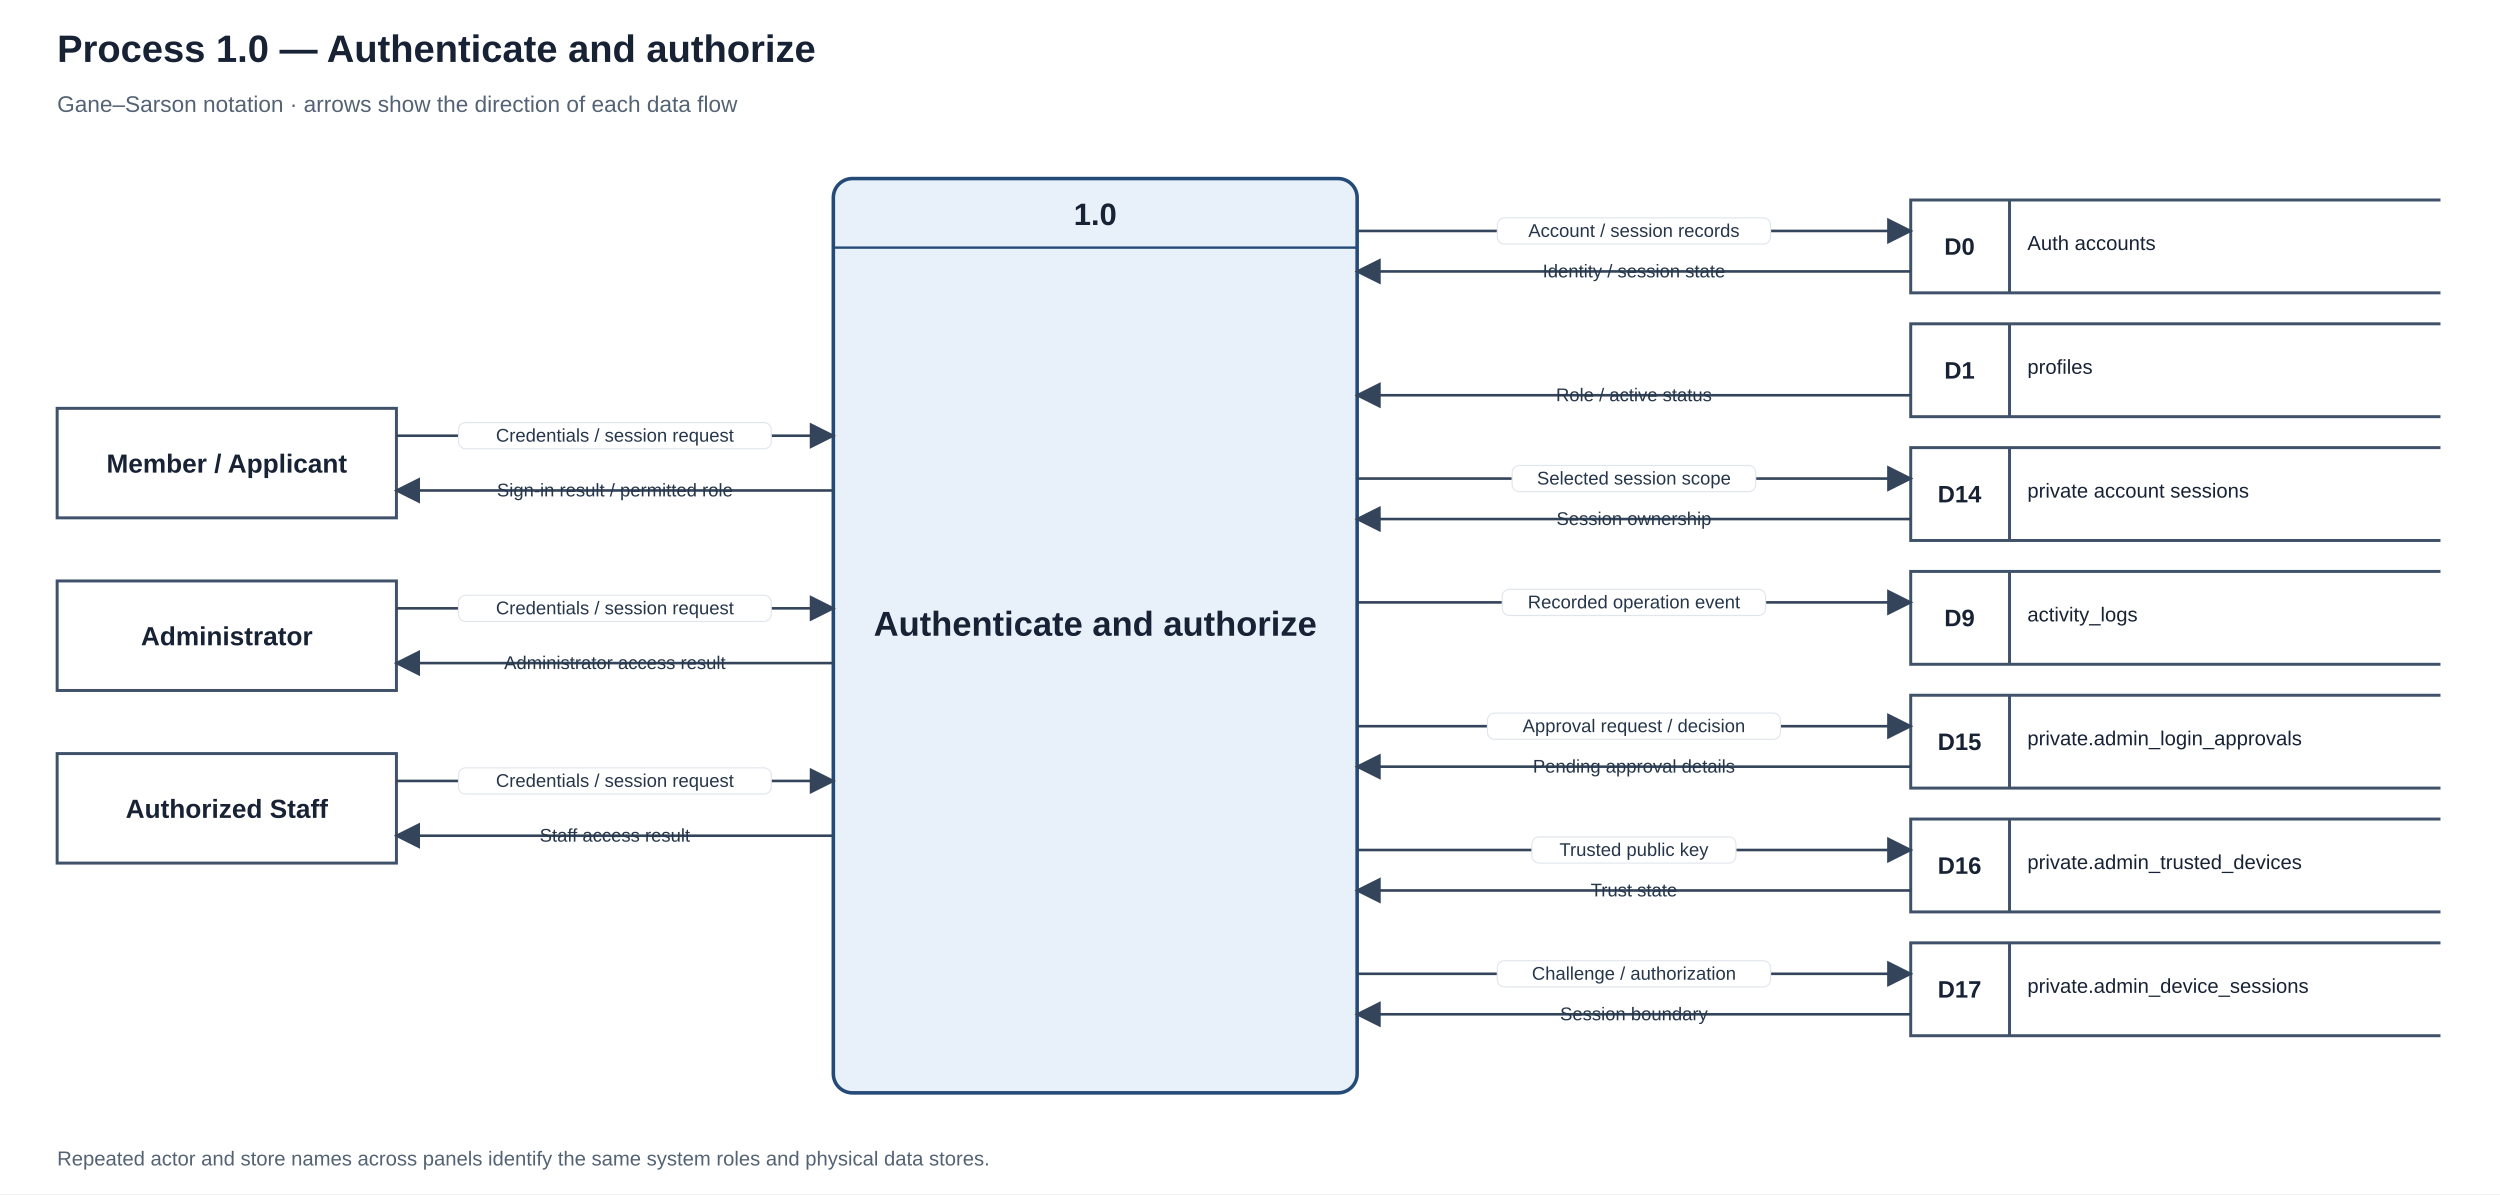
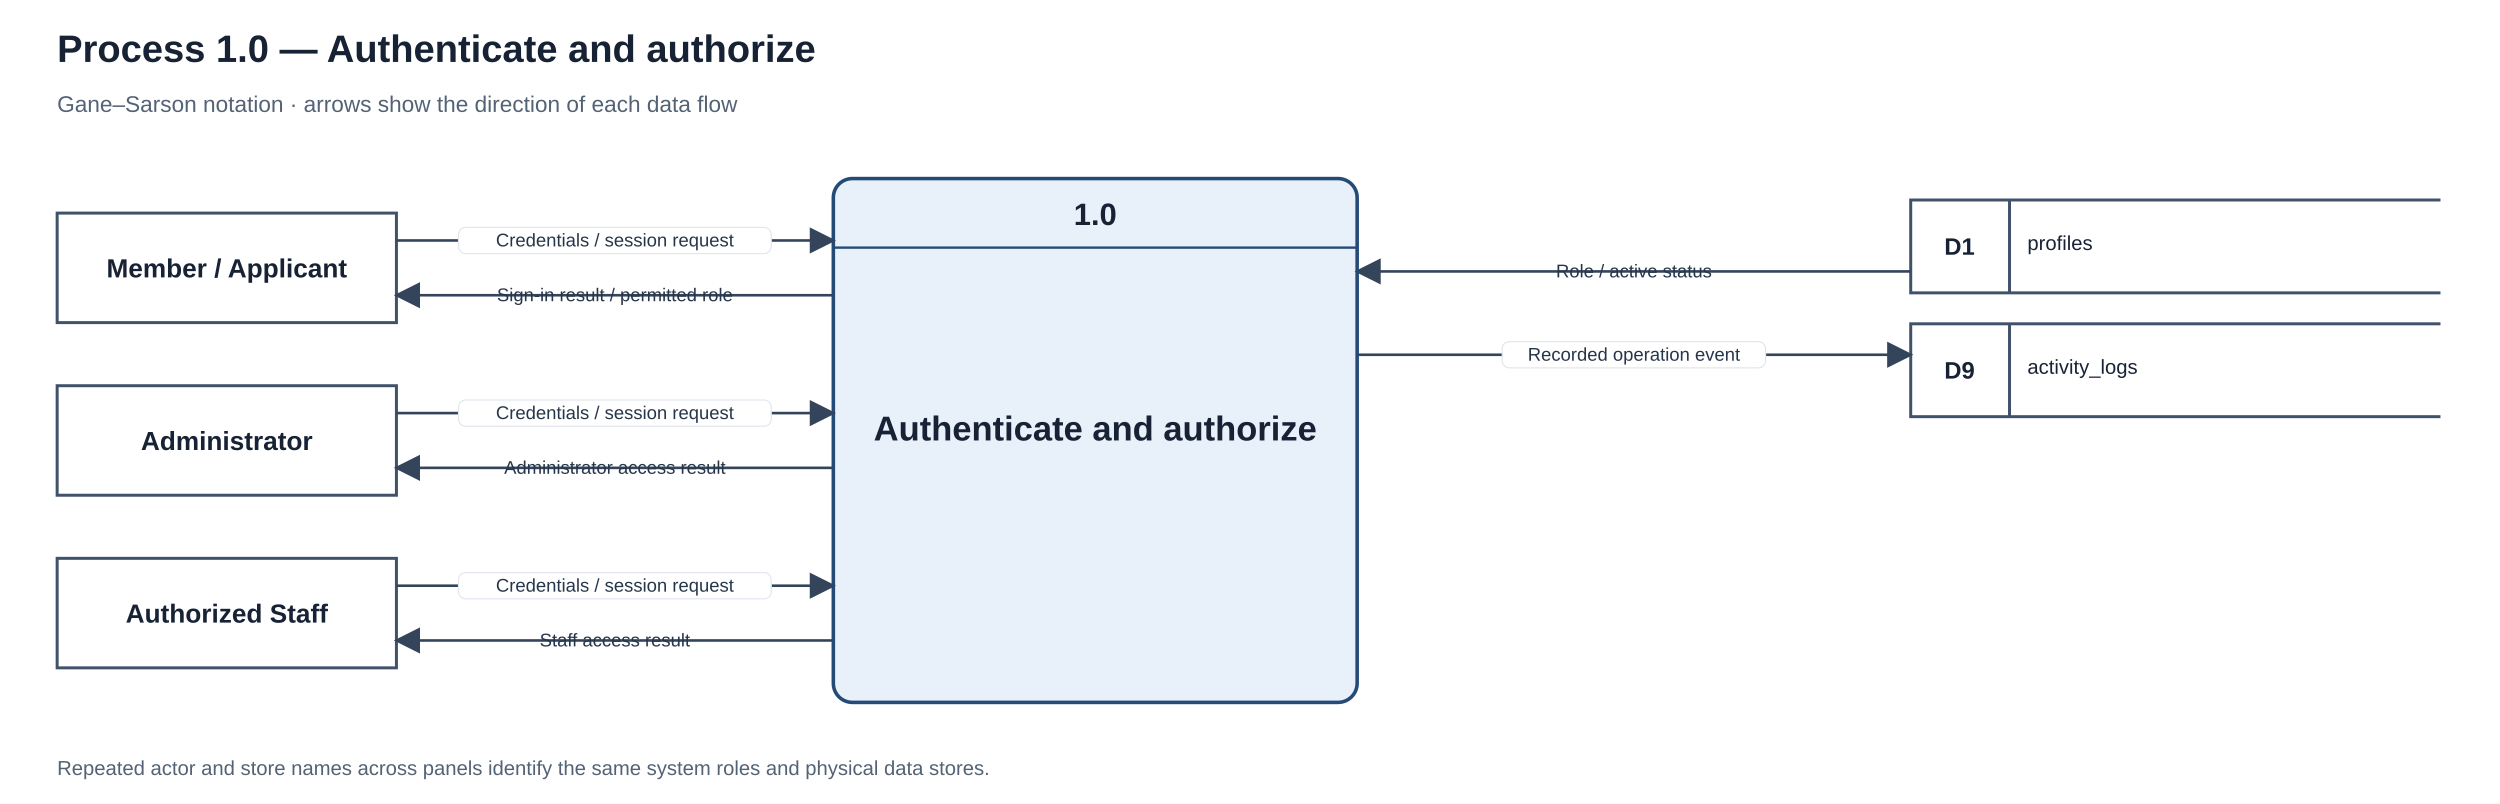
- <svg xmlns="http://www.w3.org/2000/svg" width="2100" height="1003" viewBox="0 0 2100 1003" role="img" aria-labelledby="title desc">
+ <svg xmlns="http://www.w3.org/2000/svg" width="2100" height="675" viewBox="0 0 2100 675" role="img" aria-labelledby="title desc">
  <defs>
    <marker id="arrow" markerWidth="10" markerHeight="10" refX="9" refY="5" orient="auto">
      <path d="M0 0 L10 5 L0 10 Z" fill="#34445a" />
    </marker>
  </defs>
-   <rect width="2100" height="1003" fill="#ffffff" />
+   <rect width="2100" height="675" fill="#ffffff" />
  <text x="48" y="52" text-anchor="start" font-family="Arial,sans-serif" font-size="32" font-weight="700" fill="#172235">
    <tspan x="48" dy="0">Process 1.0 — Authenticate and authorize</tspan>
  </text>
  <text x="48" y="94" text-anchor="start" font-family="Arial,sans-serif" font-size="19" font-weight="400" fill="#536274">
    <tspan x="48" dy="0">Gane–Sarson notation · arrows show the direction of each data flow</tspan>
  </text>
-   <rect x="700" y="150" width="440" height="768" rx="16" fill="#e8f0fa" stroke="#244a78" stroke-width="3" />
+   <rect x="700" y="150" width="440" height="440" rx="16" fill="#e8f0fa" stroke="#244a78" stroke-width="3" />
  <path d="M700 208 H1140" stroke="#244a78" stroke-width="2" />
  <text x="920" y="189" text-anchor="middle" font-family="Arial,sans-serif" font-size="26" font-weight="700" fill="#172235">
    <tspan x="920" dy="0">1.0</tspan>
  </text>
-   <text x="920" y="534" text-anchor="middle" font-family="Arial,sans-serif" font-size="29" font-weight="700" fill="#172235">
+   <text x="920" y="370" text-anchor="middle" font-family="Arial,sans-serif" font-size="29" font-weight="700" fill="#172235">
    <tspan x="920" dy="0">Authenticate and authorize</tspan>
  </text>
-   <rect x="48" y="343" width="285" height="92" fill="#ffffff" stroke="#40516a" stroke-width="2.5" />
-   <text x="190.5" y="397" text-anchor="middle" font-family="Arial,sans-serif" font-size="22" font-weight="700" fill="#172235">
+   <rect x="48" y="179" width="285" height="92" fill="#ffffff" stroke="#40516a" stroke-width="2.5" />
+   <text x="190.5" y="233" text-anchor="middle" font-family="Arial,sans-serif" font-size="22" font-weight="700" fill="#172235">
    <tspan x="190.5" dy="0">Member / Applicant</tspan>
  </text>
-   <path d="M333 366 H700" fill="none" stroke="#34445a" stroke-width="2.2" marker-end="url(#arrow)" />
-   <rect x="385.15" y="355" width="262.7" height="22" rx="6" fill="#ffffff" stroke="#e1e6ed" stroke-width="1" />
-   <text x="516.5" y="371" text-anchor="middle" font-family="Arial,sans-serif" font-size="15.5" fill="#26364a">
+   <path d="M333 202 H700" fill="none" stroke="#34445a" stroke-width="2.2" marker-end="url(#arrow)" />
+   <rect x="385.15" y="191" width="262.7" height="22" rx="6" fill="#ffffff" stroke="#e1e6ed" stroke-width="1" />
+   <text x="516.5" y="207" text-anchor="middle" font-family="Arial,sans-serif" font-size="15.5" fill="#26364a">
    <tspan x="516.5" dy="0">Credentials / session request</tspan>
  </text>
-   <path d="M700 412 H333" fill="none" stroke="#34445a" stroke-width="2.2" marker-end="url(#arrow)" />
-   <rect x="709" y="401" width="-385" height="22" rx="6" fill="#ffffff" stroke="#e1e6ed" stroke-width="1" />
-   <text x="516.5" y="417" text-anchor="middle" font-family="Arial,sans-serif" font-size="15.5" fill="#26364a">
+   <path d="M700 248 H333" fill="none" stroke="#34445a" stroke-width="2.2" marker-end="url(#arrow)" />
+   <rect x="709" y="237" width="-385" height="22" rx="6" fill="#ffffff" stroke="#e1e6ed" stroke-width="1" />
+   <text x="516.5" y="253" text-anchor="middle" font-family="Arial,sans-serif" font-size="15.5" fill="#26364a">
    <tspan x="516.5" dy="0">Sign-in result / permitted role</tspan>
  </text>
-   <rect x="48" y="488" width="285" height="92" fill="#ffffff" stroke="#40516a" stroke-width="2.5" />
-   <text x="190.5" y="542" text-anchor="middle" font-family="Arial,sans-serif" font-size="22" font-weight="700" fill="#172235">
+   <rect x="48" y="324" width="285" height="92" fill="#ffffff" stroke="#40516a" stroke-width="2.5" />
+   <text x="190.5" y="378" text-anchor="middle" font-family="Arial,sans-serif" font-size="22" font-weight="700" fill="#172235">
    <tspan x="190.5" dy="0">Administrator</tspan>
  </text>
-   <path d="M333 511 H700" fill="none" stroke="#34445a" stroke-width="2.2" marker-end="url(#arrow)" />
-   <rect x="385.15" y="500" width="262.7" height="22" rx="6" fill="#ffffff" stroke="#e1e6ed" stroke-width="1" />
-   <text x="516.5" y="516" text-anchor="middle" font-family="Arial,sans-serif" font-size="15.5" fill="#26364a">
+   <path d="M333 347 H700" fill="none" stroke="#34445a" stroke-width="2.2" marker-end="url(#arrow)" />
+   <rect x="385.15" y="336" width="262.7" height="22" rx="6" fill="#ffffff" stroke="#e1e6ed" stroke-width="1" />
+   <text x="516.5" y="352" text-anchor="middle" font-family="Arial,sans-serif" font-size="15.5" fill="#26364a">
    <tspan x="516.5" dy="0">Credentials / session request</tspan>
  </text>
-   <path d="M700 557 H333" fill="none" stroke="#34445a" stroke-width="2.2" marker-end="url(#arrow)" />
-   <rect x="709" y="546" width="-385" height="22" rx="6" fill="#ffffff" stroke="#e1e6ed" stroke-width="1" />
-   <text x="516.5" y="562" text-anchor="middle" font-family="Arial,sans-serif" font-size="15.5" fill="#26364a">
+   <path d="M700 393 H333" fill="none" stroke="#34445a" stroke-width="2.2" marker-end="url(#arrow)" />
+   <rect x="709" y="382" width="-385" height="22" rx="6" fill="#ffffff" stroke="#e1e6ed" stroke-width="1" />
+   <text x="516.5" y="398" text-anchor="middle" font-family="Arial,sans-serif" font-size="15.5" fill="#26364a">
    <tspan x="516.5" dy="0">Administrator access result</tspan>
  </text>
-   <rect x="48" y="633" width="285" height="92" fill="#ffffff" stroke="#40516a" stroke-width="2.5" />
-   <text x="190.5" y="687" text-anchor="middle" font-family="Arial,sans-serif" font-size="22" font-weight="700" fill="#172235">
+   <rect x="48" y="469" width="285" height="92" fill="#ffffff" stroke="#40516a" stroke-width="2.5" />
+   <text x="190.5" y="523" text-anchor="middle" font-family="Arial,sans-serif" font-size="22" font-weight="700" fill="#172235">
    <tspan x="190.5" dy="0">Authorized Staff</tspan>
  </text>
-   <path d="M333 656 H700" fill="none" stroke="#34445a" stroke-width="2.2" marker-end="url(#arrow)" />
-   <rect x="385.15" y="645" width="262.7" height="22" rx="6" fill="#ffffff" stroke="#e1e6ed" stroke-width="1" />
-   <text x="516.5" y="661" text-anchor="middle" font-family="Arial,sans-serif" font-size="15.5" fill="#26364a">
+   <path d="M333 492 H700" fill="none" stroke="#34445a" stroke-width="2.2" marker-end="url(#arrow)" />
+   <rect x="385.15" y="481" width="262.7" height="22" rx="6" fill="#ffffff" stroke="#e1e6ed" stroke-width="1" />
+   <text x="516.5" y="497" text-anchor="middle" font-family="Arial,sans-serif" font-size="15.5" fill="#26364a">
    <tspan x="516.5" dy="0">Credentials / session request</tspan>
  </text>
-   <path d="M700 702 H333" fill="none" stroke="#34445a" stroke-width="2.2" marker-end="url(#arrow)" />
-   <rect x="709" y="691" width="-385" height="22" rx="6" fill="#ffffff" stroke="#e1e6ed" stroke-width="1" />
-   <text x="516.5" y="707" text-anchor="middle" font-family="Arial,sans-serif" font-size="15.5" fill="#26364a">
+   <path d="M700 538 H333" fill="none" stroke="#34445a" stroke-width="2.2" marker-end="url(#arrow)" />
+   <rect x="709" y="527" width="-385" height="22" rx="6" fill="#ffffff" stroke="#e1e6ed" stroke-width="1" />
+   <text x="516.5" y="543" text-anchor="middle" font-family="Arial,sans-serif" font-size="15.5" fill="#26364a">
    <tspan x="516.5" dy="0">Staff access result</tspan>
  </text>
  <path d="M2050 168 H1605 V246 H2050 M1688 168 V246" fill="#ffffff" stroke="#40516a" stroke-width="2.5" />
  <text x="1646" y="214" text-anchor="middle" font-family="Arial,sans-serif" font-size="20" font-weight="700" fill="#172235">
-     <tspan x="1646" dy="0">D0</tspan>
+     <tspan x="1646" dy="0">D1</tspan>
  </text>
  <text x="1703" y="210" text-anchor="start" font-family="Arial,sans-serif" font-size="17" font-weight="500" fill="#172235">
-     <tspan x="1703" dy="0">Auth accounts</tspan>
-   </text>
-   <path d="M1140 194 H1605" fill="none" stroke="#34445a" stroke-width="2.2" marker-end="url(#arrow)" />
-   <rect x="1257.75" y="183" width="229.5" height="22" rx="6" fill="#ffffff" stroke="#e1e6ed" stroke-width="1" />
-   <text x="1372.5" y="199" text-anchor="middle" font-family="Arial,sans-serif" font-size="15.5" fill="#26364a">
-     <tspan x="1372.5" dy="0">Account / session records</tspan>
+     <tspan x="1703" dy="0">profiles</tspan>
  </text>
  <path d="M1605 228 H1140" fill="none" stroke="#34445a" stroke-width="2.2" marker-end="url(#arrow)" />
  <rect x="1614" y="217" width="-483" height="22" rx="6" fill="#ffffff" stroke="#e1e6ed" stroke-width="1" />
  <text x="1372.5" y="233" text-anchor="middle" font-family="Arial,sans-serif" font-size="15.5" fill="#26364a">
-     <tspan x="1372.5" dy="0">Identity / session state</tspan>
+     <tspan x="1372.5" dy="0">Role / active status</tspan>
  </text>
  <path d="M2050 272 H1605 V350 H2050 M1688 272 V350" fill="#ffffff" stroke="#40516a" stroke-width="2.5" />
  <text x="1646" y="318" text-anchor="middle" font-family="Arial,sans-serif" font-size="20" font-weight="700" fill="#172235">
-     <tspan x="1646" dy="0">D1</tspan>
+     <tspan x="1646" dy="0">D9</tspan>
  </text>
  <text x="1703" y="314" text-anchor="start" font-family="Arial,sans-serif" font-size="17" font-weight="500" fill="#172235">
-     <tspan x="1703" dy="0">profiles</tspan>
-   </text>
-   <path d="M1605 332 H1140" fill="none" stroke="#34445a" stroke-width="2.2" marker-end="url(#arrow)" />
-   <rect x="1614" y="321" width="-483" height="22" rx="6" fill="#ffffff" stroke="#e1e6ed" stroke-width="1" />
-   <text x="1372.5" y="337" text-anchor="middle" font-family="Arial,sans-serif" font-size="15.5" fill="#26364a">
-     <tspan x="1372.5" dy="0">Role / active status</tspan>
-   </text>
-   <path d="M2050 376 H1605 V454 H2050 M1688 376 V454" fill="#ffffff" stroke="#40516a" stroke-width="2.5" />
-   <text x="1646" y="422" text-anchor="middle" font-family="Arial,sans-serif" font-size="20" font-weight="700" fill="#172235">
-     <tspan x="1646" dy="0">D14</tspan>
-   </text>
-   <text x="1703" y="418" text-anchor="start" font-family="Arial,sans-serif" font-size="17" font-weight="500" fill="#172235">
-     <tspan x="1703" dy="0">private account sessions</tspan>
-   </text>
-   <path d="M1140 402 H1605" fill="none" stroke="#34445a" stroke-width="2.2" marker-end="url(#arrow)" />
-   <rect x="1270.2" y="391" width="204.6" height="22" rx="6" fill="#ffffff" stroke="#e1e6ed" stroke-width="1" />
-   <text x="1372.5" y="407" text-anchor="middle" font-family="Arial,sans-serif" font-size="15.5" fill="#26364a">
-     <tspan x="1372.5" dy="0">Selected session scope</tspan>
-   </text>
-   <path d="M1605 436 H1140" fill="none" stroke="#34445a" stroke-width="2.2" marker-end="url(#arrow)" />
-   <rect x="1614" y="425" width="-483" height="22" rx="6" fill="#ffffff" stroke="#e1e6ed" stroke-width="1" />
-   <text x="1372.5" y="441" text-anchor="middle" font-family="Arial,sans-serif" font-size="15.5" fill="#26364a">
-     <tspan x="1372.5" dy="0">Session ownership</tspan>
-   </text>
-   <path d="M2050 480 H1605 V558 H2050 M1688 480 V558" fill="#ffffff" stroke="#40516a" stroke-width="2.5" />
-   <text x="1646" y="526" text-anchor="middle" font-family="Arial,sans-serif" font-size="20" font-weight="700" fill="#172235">
-     <tspan x="1646" dy="0">D9</tspan>
-   </text>
-   <text x="1703" y="522" text-anchor="start" font-family="Arial,sans-serif" font-size="17" font-weight="500" fill="#172235">
    <tspan x="1703" dy="0">activity_logs</tspan>
  </text>
-   <path d="M1140 506 H1605" fill="none" stroke="#34445a" stroke-width="2.2" marker-end="url(#arrow)" />
-   <rect x="1261.9" y="495" width="221.2" height="22" rx="6" fill="#ffffff" stroke="#e1e6ed" stroke-width="1" />
-   <text x="1372.5" y="511" text-anchor="middle" font-family="Arial,sans-serif" font-size="15.5" fill="#26364a">
+   <path d="M1140 298 H1605" fill="none" stroke="#34445a" stroke-width="2.2" marker-end="url(#arrow)" />
+   <rect x="1261.9" y="287" width="221.2" height="22" rx="6" fill="#ffffff" stroke="#e1e6ed" stroke-width="1" />
+   <text x="1372.5" y="303" text-anchor="middle" font-family="Arial,sans-serif" font-size="15.5" fill="#26364a">
    <tspan x="1372.5" dy="0">Recorded operation event</tspan>
  </text>
-   <path d="M2050 584 H1605 V662 H2050 M1688 584 V662" fill="#ffffff" stroke="#40516a" stroke-width="2.5" />
-   <text x="1646" y="630" text-anchor="middle" font-family="Arial,sans-serif" font-size="20" font-weight="700" fill="#172235">
-     <tspan x="1646" dy="0">D15</tspan>
-   </text>
-   <text x="1703" y="626" text-anchor="start" font-family="Arial,sans-serif" font-size="17" font-weight="500" fill="#172235">
-     <tspan x="1703" dy="0">private.admin_login_approvals</tspan>
-   </text>
-   <path d="M1140 610 H1605" fill="none" stroke="#34445a" stroke-width="2.2" marker-end="url(#arrow)" />
-   <rect x="1249.45" y="599" width="246.1" height="22" rx="6" fill="#ffffff" stroke="#e1e6ed" stroke-width="1" />
-   <text x="1372.5" y="615" text-anchor="middle" font-family="Arial,sans-serif" font-size="15.5" fill="#26364a">
-     <tspan x="1372.5" dy="0">Approval request / decision</tspan>
-   </text>
-   <path d="M1605 644 H1140" fill="none" stroke="#34445a" stroke-width="2.2" marker-end="url(#arrow)" />
-   <rect x="1614" y="633" width="-483" height="22" rx="6" fill="#ffffff" stroke="#e1e6ed" stroke-width="1" />
-   <text x="1372.5" y="649" text-anchor="middle" font-family="Arial,sans-serif" font-size="15.5" fill="#26364a">
-     <tspan x="1372.5" dy="0">Pending approval details</tspan>
-   </text>
-   <path d="M2050 688 H1605 V766 H2050 M1688 688 V766" fill="#ffffff" stroke="#40516a" stroke-width="2.5" />
-   <text x="1646" y="734" text-anchor="middle" font-family="Arial,sans-serif" font-size="20" font-weight="700" fill="#172235">
-     <tspan x="1646" dy="0">D16</tspan>
-   </text>
-   <text x="1703" y="730" text-anchor="start" font-family="Arial,sans-serif" font-size="17" font-weight="500" fill="#172235">
-     <tspan x="1703" dy="0">private.admin_trusted_devices</tspan>
-   </text>
-   <path d="M1140 714 H1605" fill="none" stroke="#34445a" stroke-width="2.2" marker-end="url(#arrow)" />
-   <rect x="1286.8" y="703" width="171.4" height="22" rx="6" fill="#ffffff" stroke="#e1e6ed" stroke-width="1" />
-   <text x="1372.5" y="719" text-anchor="middle" font-family="Arial,sans-serif" font-size="15.5" fill="#26364a">
-     <tspan x="1372.5" dy="0">Trusted public key</tspan>
-   </text>
-   <path d="M1605 748 H1140" fill="none" stroke="#34445a" stroke-width="2.2" marker-end="url(#arrow)" />
-   <rect x="1614" y="737" width="-483" height="22" rx="6" fill="#ffffff" stroke="#e1e6ed" stroke-width="1" />
-   <text x="1372.5" y="753" text-anchor="middle" font-family="Arial,sans-serif" font-size="15.5" fill="#26364a">
-     <tspan x="1372.5" dy="0">Trust state</tspan>
-   </text>
-   <path d="M2050 792 H1605 V870 H2050 M1688 792 V870" fill="#ffffff" stroke="#40516a" stroke-width="2.5" />
-   <text x="1646" y="838" text-anchor="middle" font-family="Arial,sans-serif" font-size="20" font-weight="700" fill="#172235">
-     <tspan x="1646" dy="0">D17</tspan>
-   </text>
-   <text x="1703" y="834" text-anchor="start" font-family="Arial,sans-serif" font-size="17" font-weight="500" fill="#172235">
-     <tspan x="1703" dy="0">private.admin_device_sessions</tspan>
-   </text>
-   <path d="M1140 818 H1605" fill="none" stroke="#34445a" stroke-width="2.2" marker-end="url(#arrow)" />
-   <rect x="1257.75" y="807" width="229.5" height="22" rx="6" fill="#ffffff" stroke="#e1e6ed" stroke-width="1" />
-   <text x="1372.5" y="823" text-anchor="middle" font-family="Arial,sans-serif" font-size="15.5" fill="#26364a">
-     <tspan x="1372.5" dy="0">Challenge / authorization</tspan>
-   </text>
-   <path d="M1605 852 H1140" fill="none" stroke="#34445a" stroke-width="2.2" marker-end="url(#arrow)" />
-   <rect x="1614" y="841" width="-483" height="22" rx="6" fill="#ffffff" stroke="#e1e6ed" stroke-width="1" />
-   <text x="1372.5" y="857" text-anchor="middle" font-family="Arial,sans-serif" font-size="15.5" fill="#26364a">
-     <tspan x="1372.5" dy="0">Session boundary</tspan>
-   </text>
-   <text x="48" y="979" text-anchor="start" font-family="Arial,sans-serif" font-size="17" font-weight="400" fill="#536274">
+   <text x="48" y="651" text-anchor="start" font-family="Arial,sans-serif" font-size="17" font-weight="400" fill="#536274">
    <tspan x="48" dy="0">Repeated actor and store names across panels identify the same system roles and physical data stores.</tspan>
  </text>
</svg>
